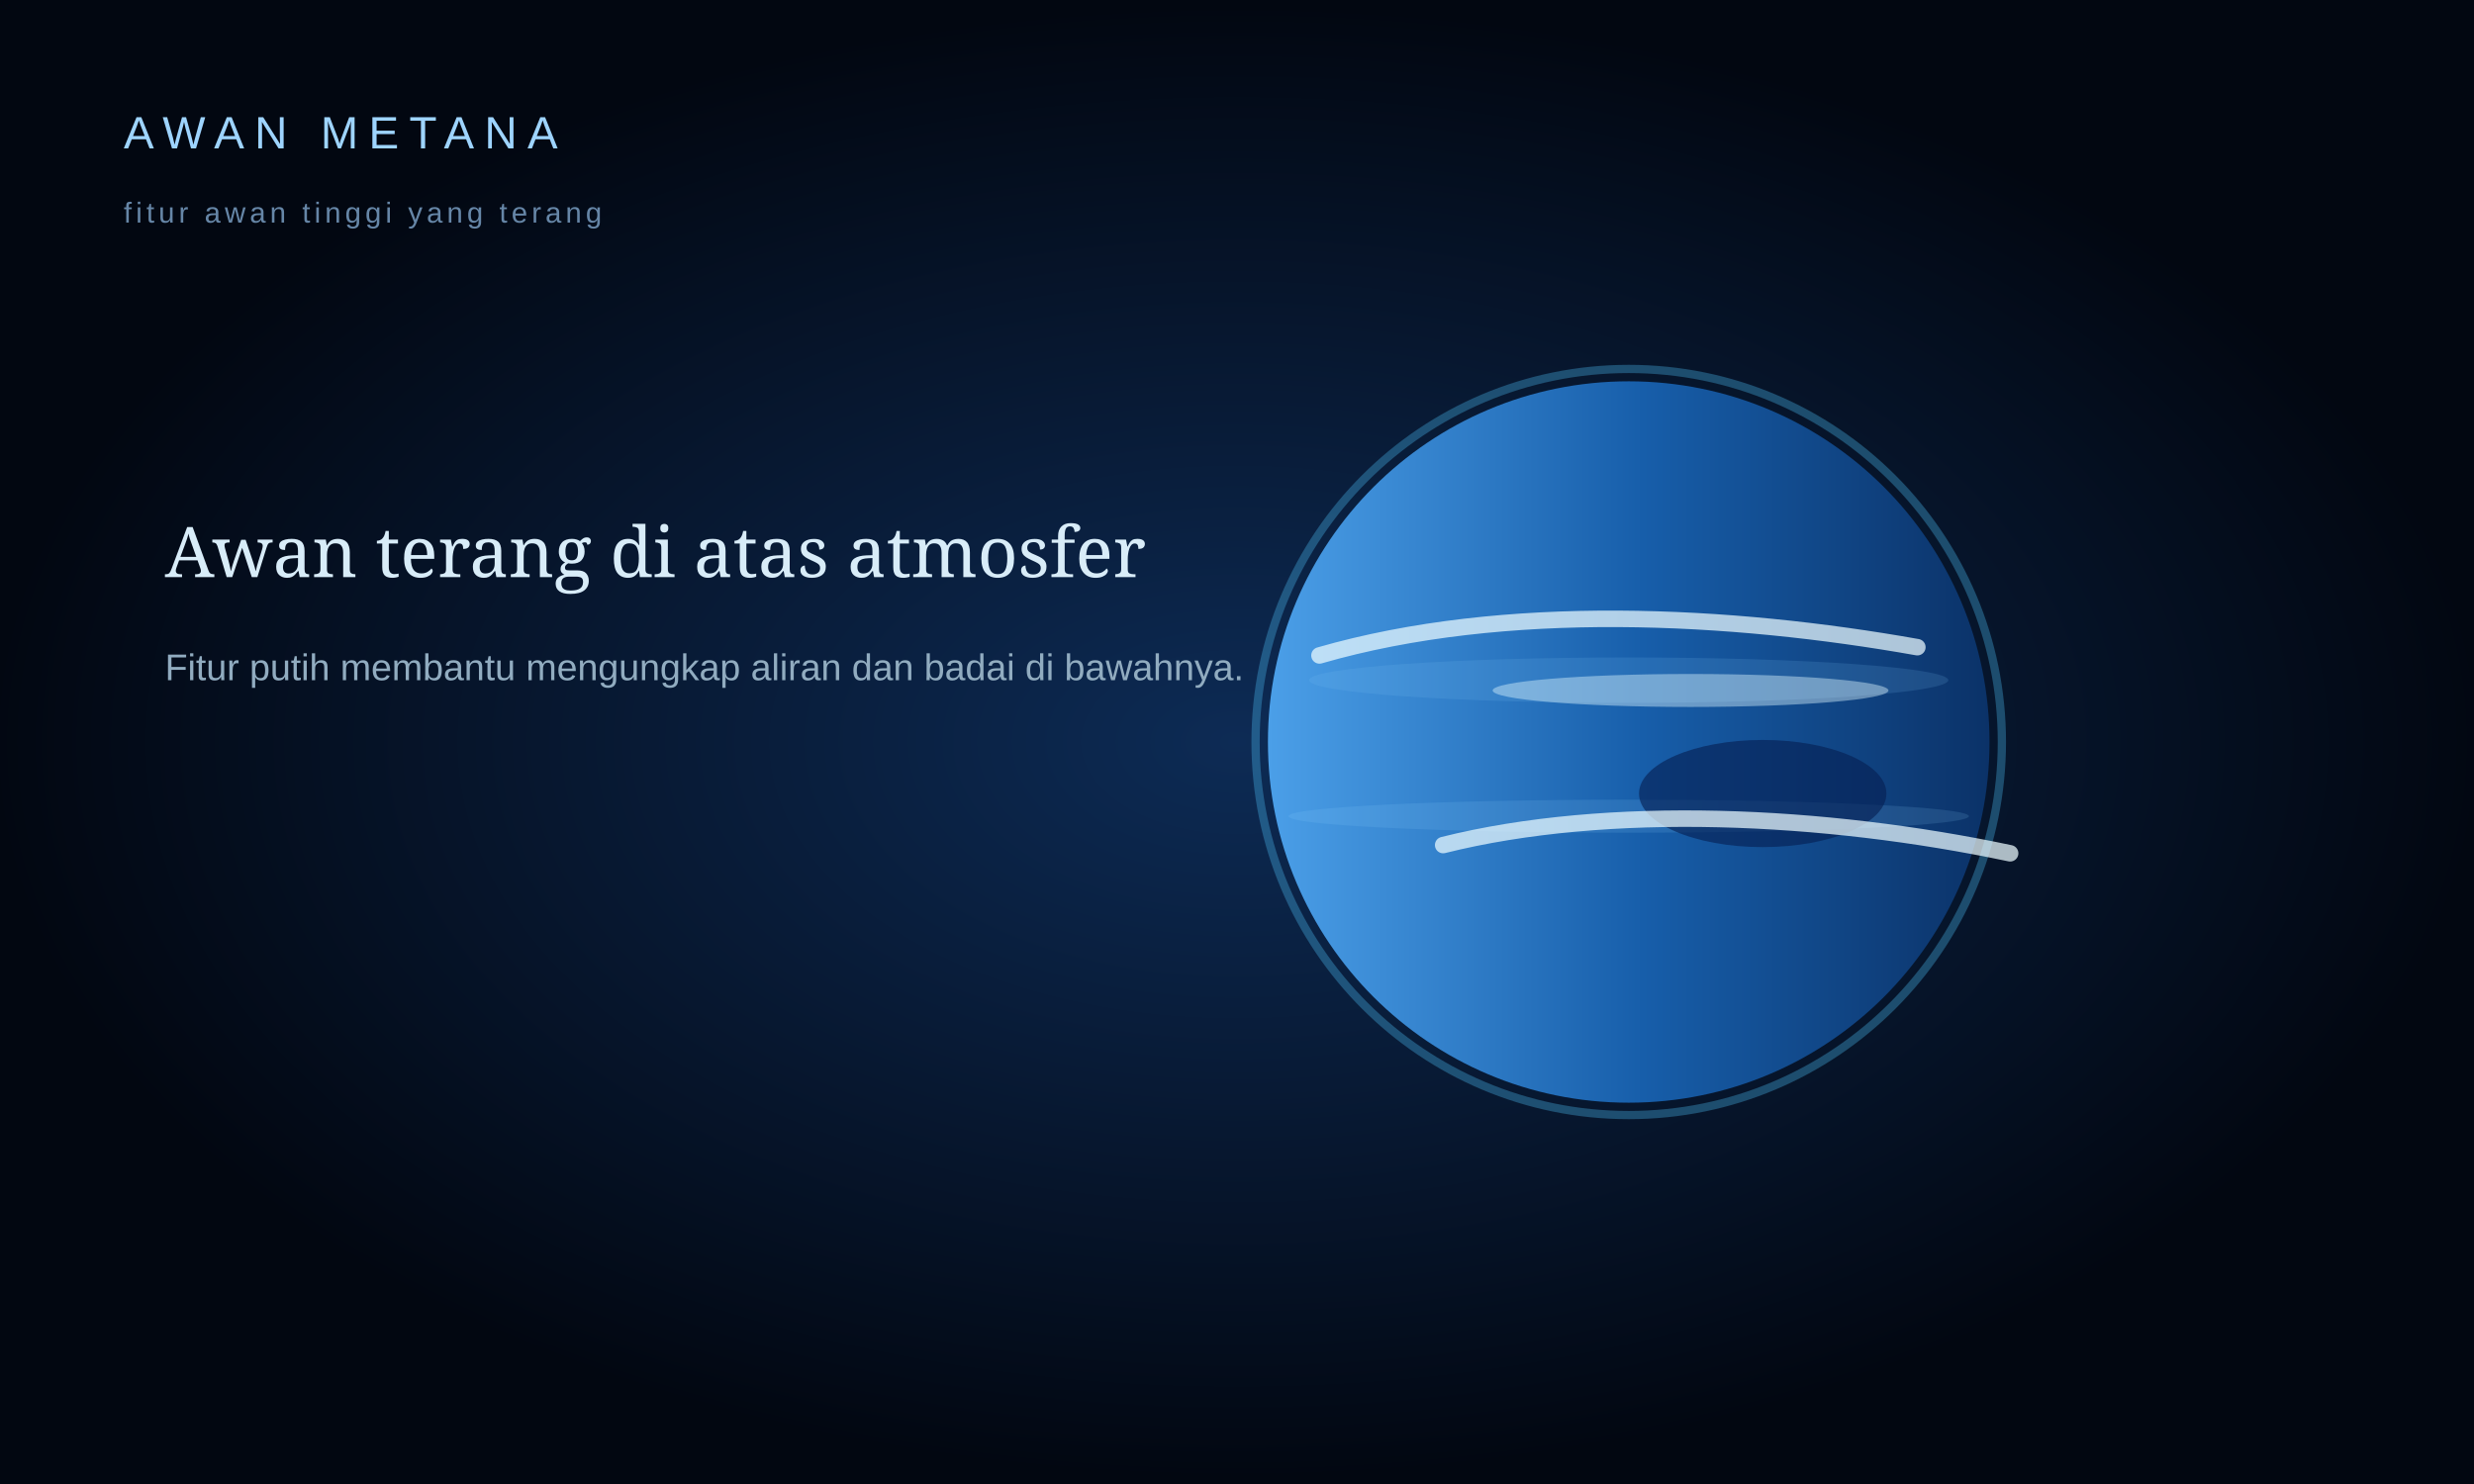
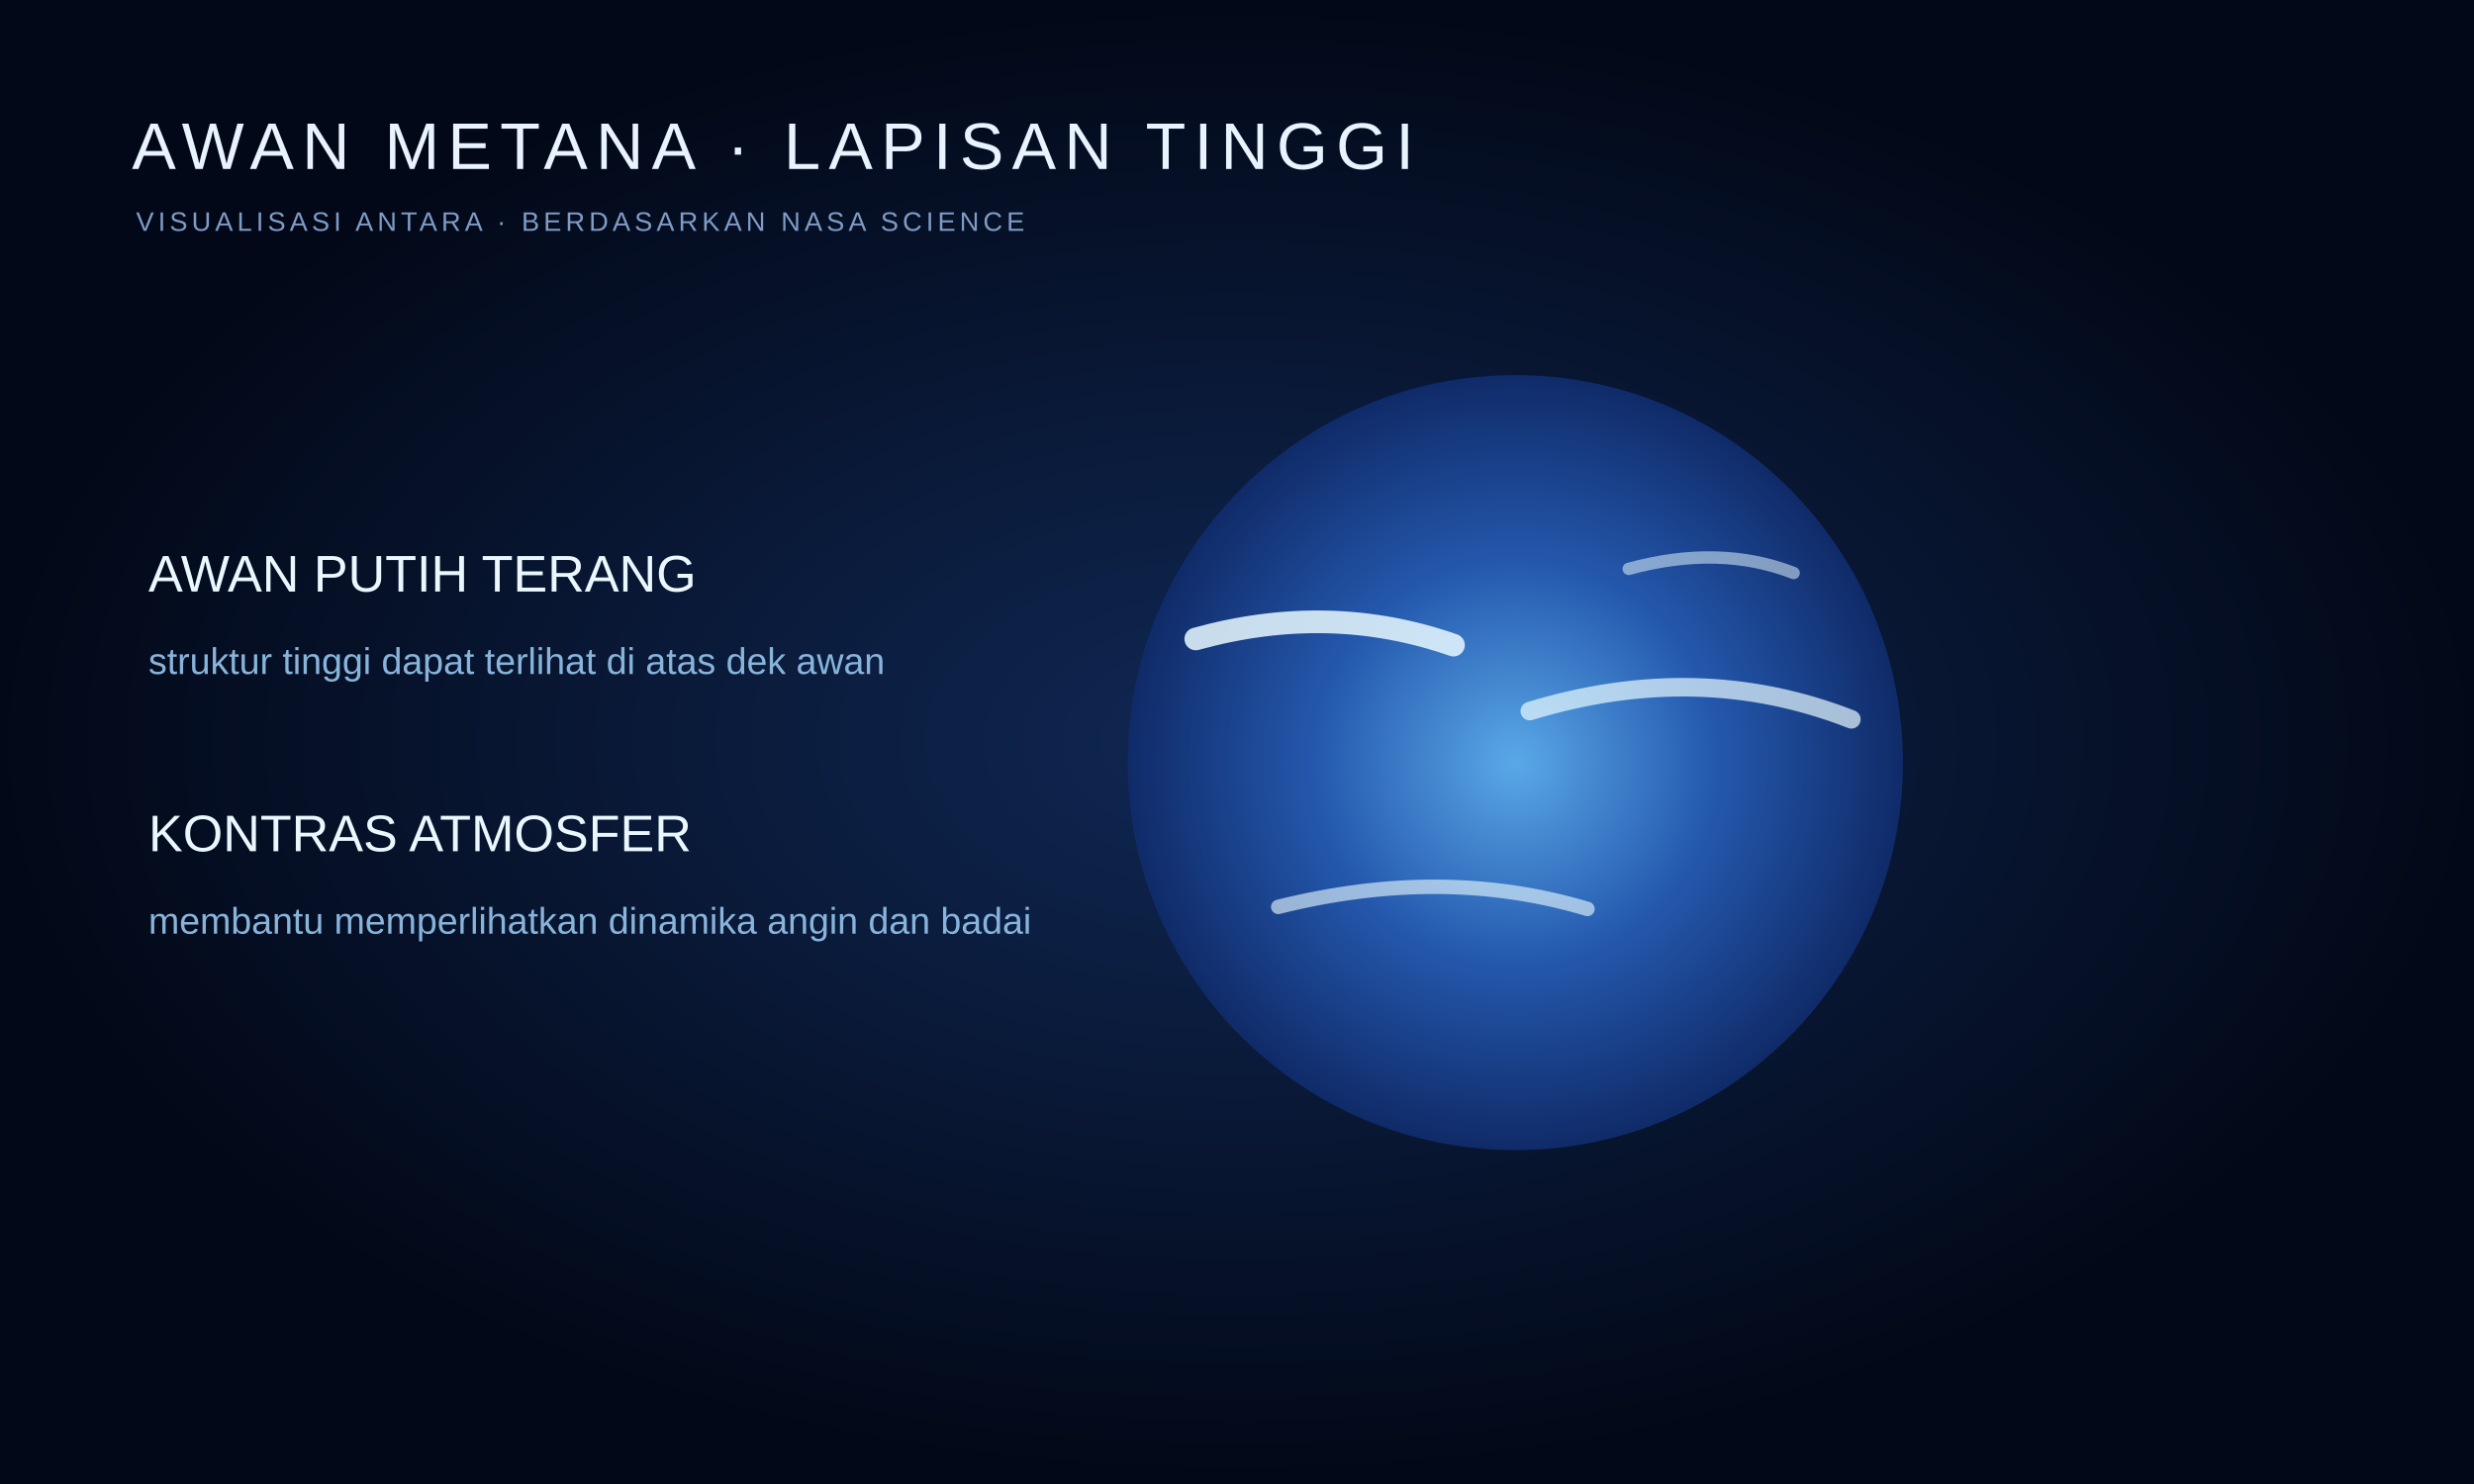
- <svg xmlns="http://www.w3.org/2000/svg" viewBox="0 0 1200 720" role="img" aria-label="Awan Metana">
+ <svg xmlns="http://www.w3.org/2000/svg" viewBox="0 0 1200 720">
  <defs>
    <radialGradient id="bg">
-       <stop offset="0" stop-color="#0d2b55" />
-       <stop offset="1" stop-color="#020711" />
+       <stop stop-color="#102854" />
+       <stop offset="1" stop-color="#020817" />
    </radialGradient>
-     <linearGradient id="blue">
-       <stop stop-color="#4b9fe8" />
-       <stop offset=".52" stop-color="#175eaa" />
-       <stop offset="1" stop-color="#0b3268" />
-     </linearGradient>
-     <filter id="glow">
-       <feGaussianBlur stdDeviation="10" />
+     <radialGradient id="n">
+       <stop stop-color="#5aa8e8" />
+       <stop offset=".52" stop-color="#2458ad" />
+       <stop offset="1" stop-color="#102b69" />
+     </radialGradient>
+     <filter id="g">
+       <feGaussianBlur stdDeviation="7" />
    </filter>
  </defs>
  <rect width="1200" height="720" fill="url(#bg)" />
-   <text x="60" y="72" fill="#9ed4ff" font-size="22" font-family="Arial" letter-spacing="5">AWAN METANA</text>
-   <text x="60" y="108" fill="#6686a7" font-size="14" font-family="Arial" letter-spacing="2">fitur awan tinggi yang terang</text>
-   <circle cx="790" cy="360" r="175" fill="url(#blue)" />
-   <ellipse cx="790" cy="330" rx="155" ry="11" fill="#7bc1f0" opacity=".16" />
-   <ellipse cx="790" cy="396" rx="165" ry="8" fill="#8fd6ff" opacity=".14" />
-   <ellipse cx="855" cy="385" rx="60" ry="26" fill="#051f52" opacity=".62" />
-   <ellipse cx="820" cy="335" rx="96" ry="8" fill="#dff8ff" opacity=".42" />
-   <circle cx="790" cy="360" r="181" fill="none" stroke="#4fc5ff" stroke-opacity=".32" stroke-width="4" />
-   <g fill="none" stroke="#ecfbff" stroke-width="8" stroke-linecap="round" opacity=".72">
-     <path d="M640 318C730 292 840 298 930 314" />
-     <path d="M700 410C780 390 885 395 975 414" />
+   <text x="64" y="82" fill="#e8f3ff" font-family="Arial" font-size="32" letter-spacing="4">AWAN METANA · LAPISAN TINGGI</text>
+   <text x="66" y="112" fill="#7f9cc6" font-family="Arial" font-size="13" letter-spacing="2">VISUALISASI ANTARA · BERDASARKAN NASA SCIENCE</text>
+   <circle cx="735" cy="370" r="188" fill="url(#n)" />
+   <g fill="none" stroke="#e7f9ff" stroke-linecap="round">
+     <path d="M580 310 Q645 292 705 313" stroke-width="11" opacity=".85" />
+     <path d="M742 345 Q824 320 898 349" stroke-width="9" opacity=".7" />
+     <path d="M620 440 Q700 420 770 441" stroke-width="7" opacity=".62" />
+     <path d="M790 276 Q834 264 870 278" stroke-width="6" opacity=".52" />
  </g>
-   <text x="80" y="280" fill="#d8ecf8" font-size="34" font-family="Georgia">Awan terang di atas atmosfer</text>
-   <text x="80" y="330" fill="#91acc0" font-size="18" font-family="Arial">Fitur putih membantu mengungkap aliran dan badai di bawahnya.</text>
+   <text x="72" y="287" fill="#eaf7ff" font-family="Arial" font-size="25">AWAN PUTIH TERANG</text>
+   <text x="72" y="327" fill="#88b4db" font-family="Arial" font-size="18">struktur tinggi dapat terlihat di atas dek awan</text>
+   <text x="72" y="413" fill="#eaf7ff" font-family="Arial" font-size="25">KONTRAS ATMOSFER</text>
+   <text x="72" y="453" fill="#88b4db" font-family="Arial" font-size="18">membantu memperlihatkan dinamika angin dan badai</text>
</svg>
